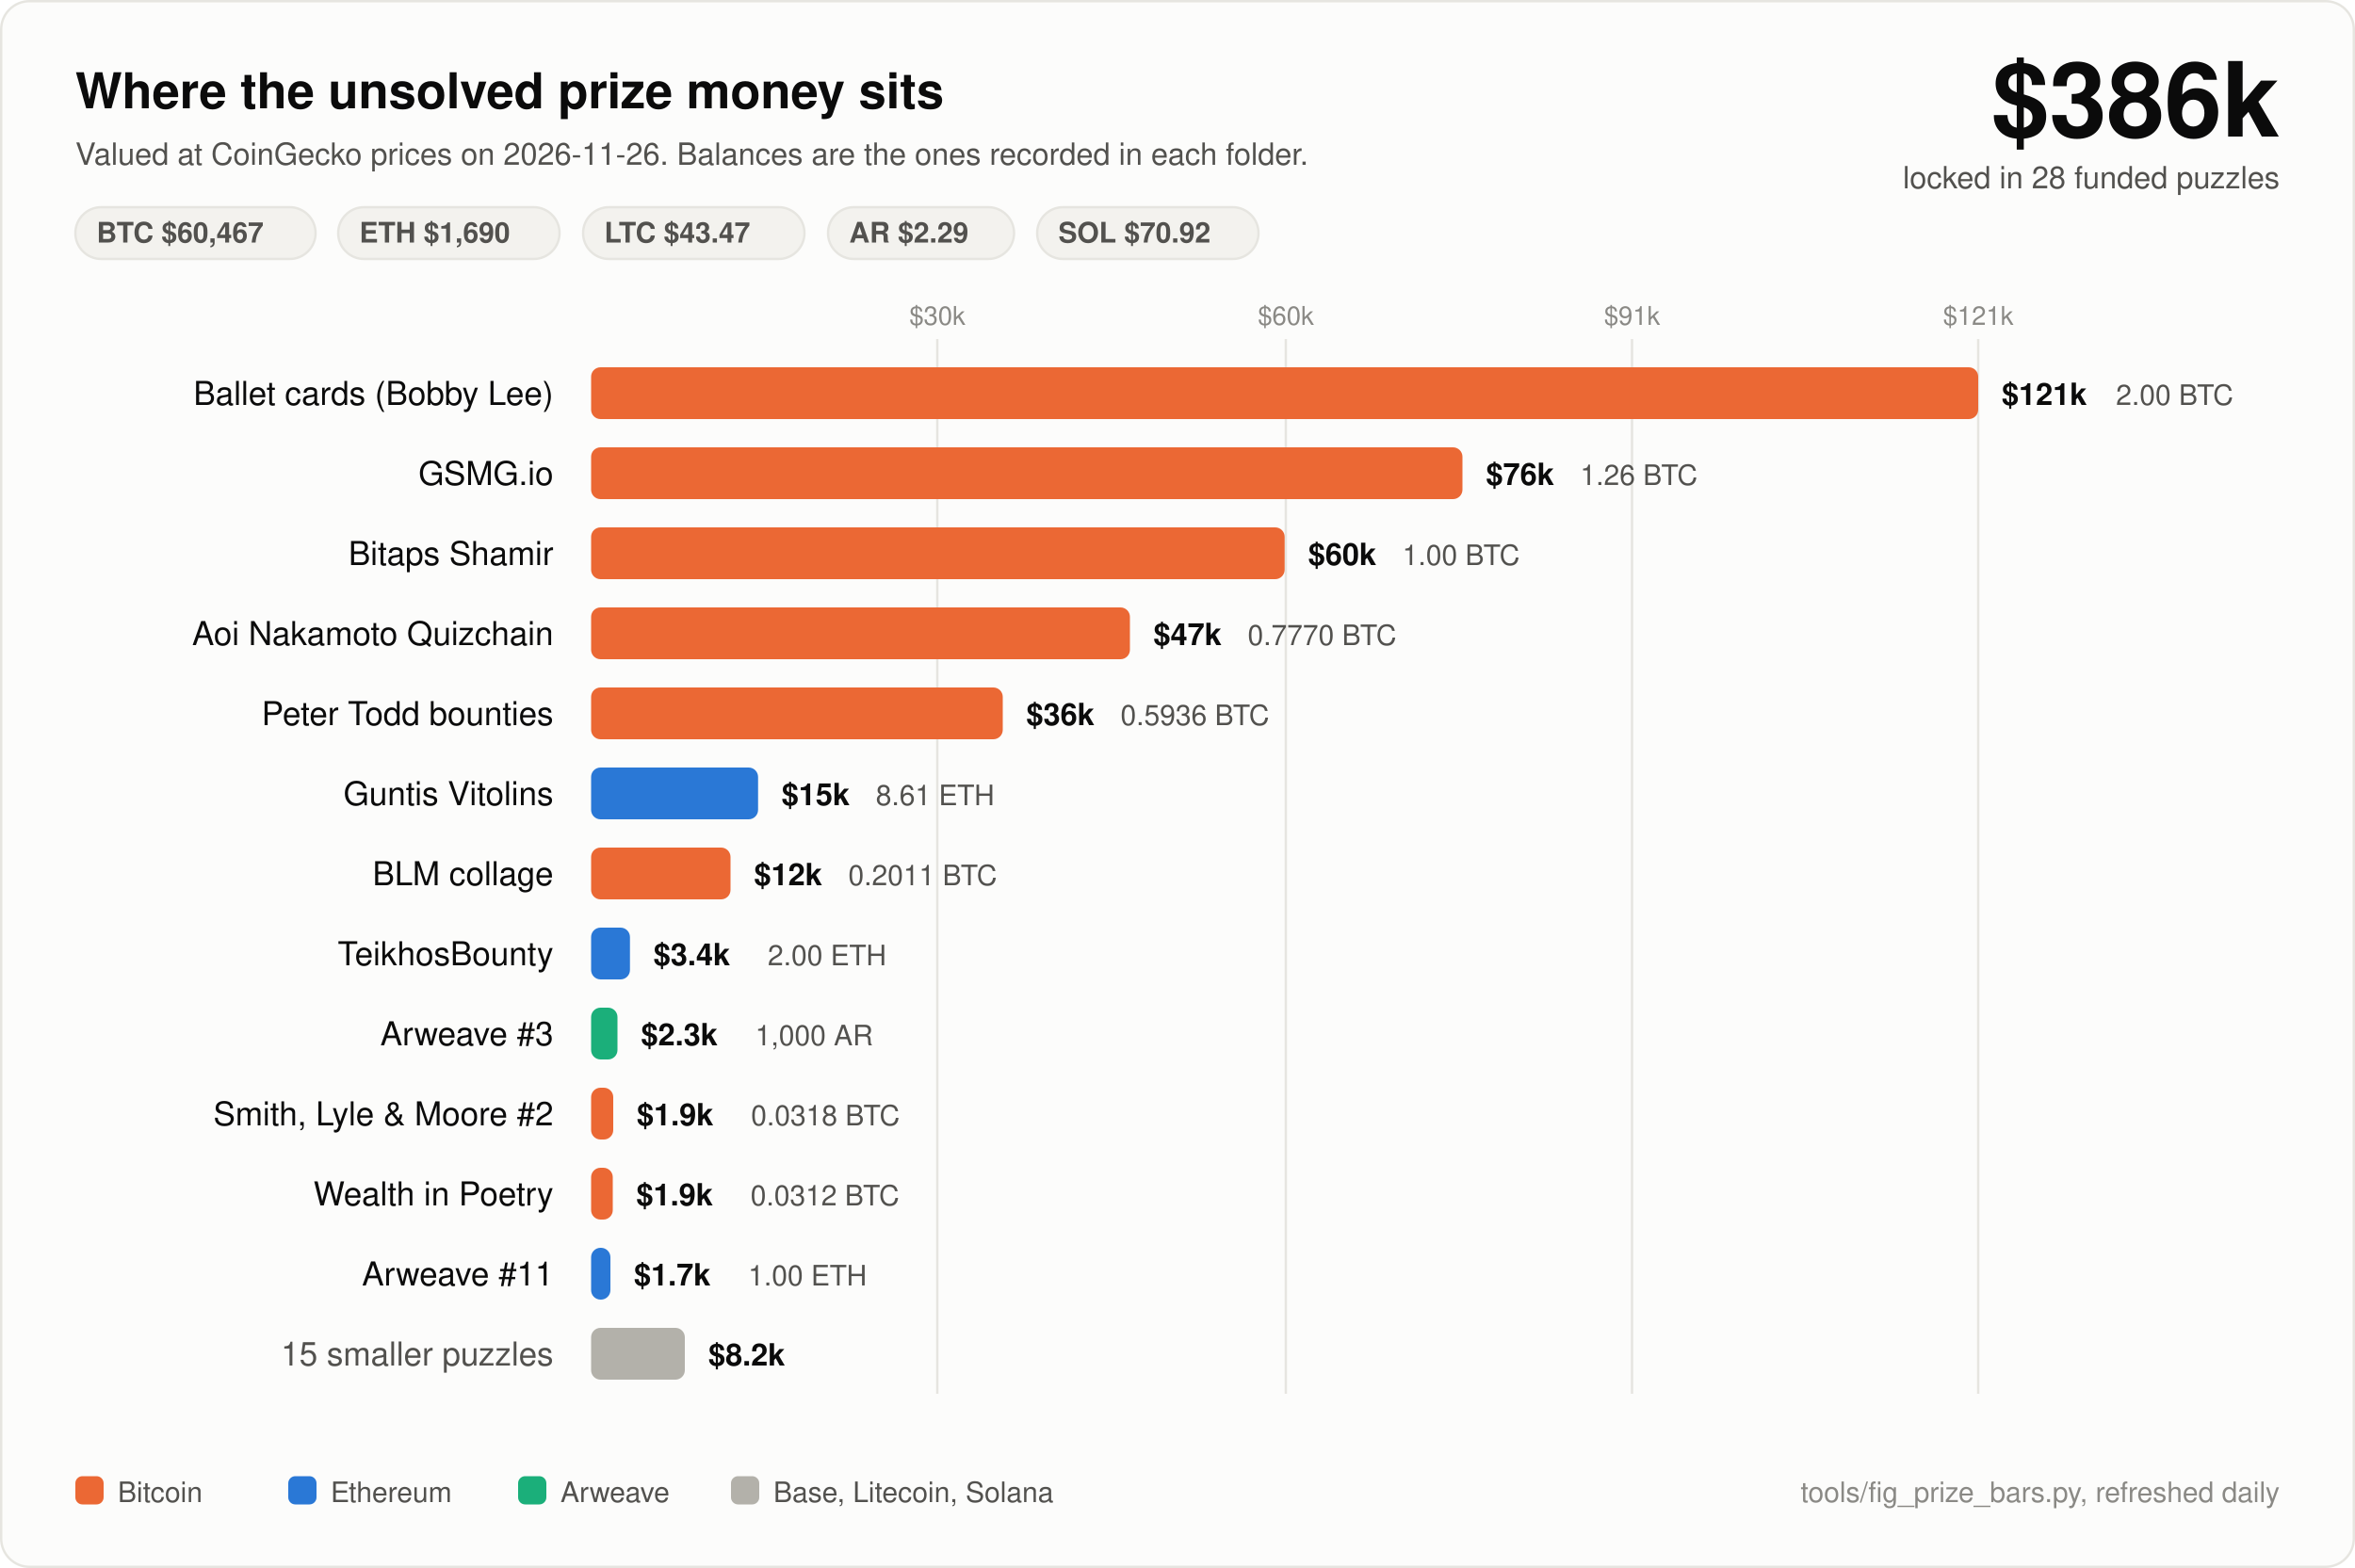
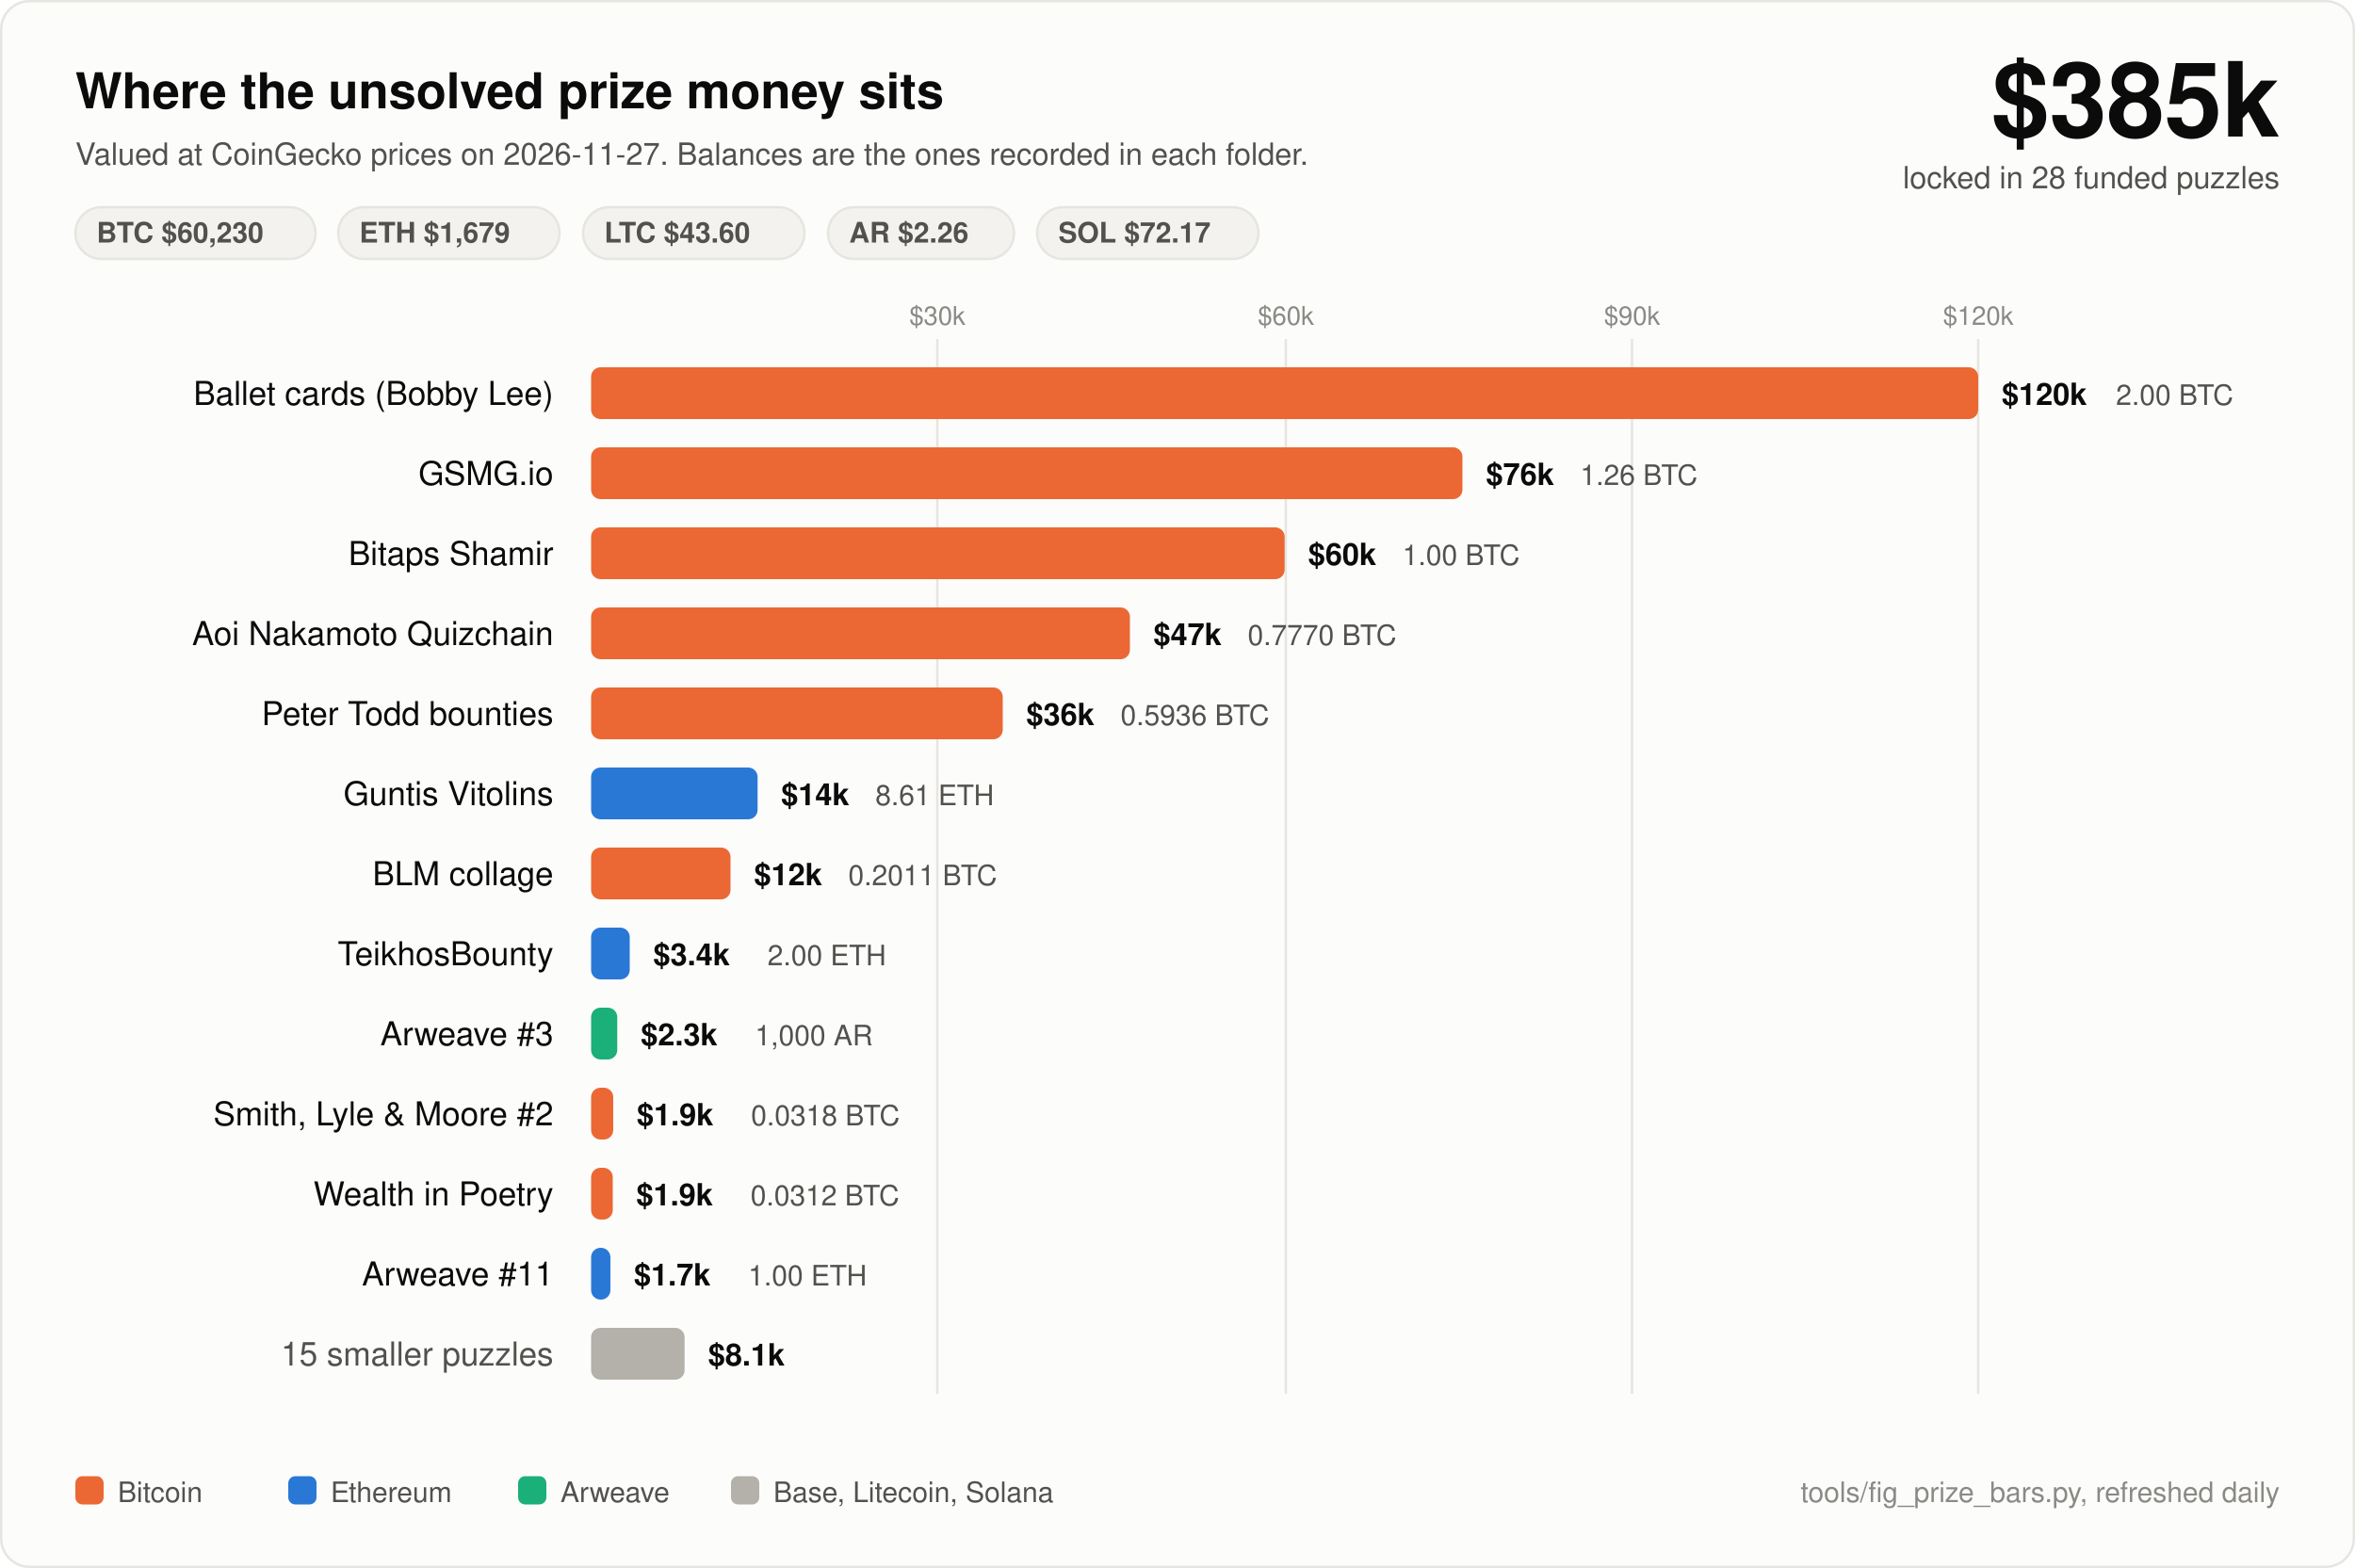
<svg xmlns="http://www.w3.org/2000/svg" width="1000" height="666" viewBox="0 0 1000 666" font-family="ui-sans-serif, -apple-system, Segoe UI, Helvetica, Arial, sans-serif">
  <rect x="0.5" y="0.5" width="999" height="665" rx="12" fill="#fcfcfb" stroke="#e6e5e0" />
  <text x="32" y="46" fill="#0b0b0b" font-size="21" font-weight="700">Where the unsolved prize money sits</text>
-   <text x="32" y="70" fill="#52514e" font-size="13">Valued at CoinGecko prices on 2026-11-26. Balances are the ones recorded in each folder.</text>
-   <text x="968" y="58" fill="#0b0b0b" font-size="44" font-weight="700" text-anchor="end">$386k</text>
+   <text x="32" y="70" fill="#52514e" font-size="13">Valued at CoinGecko prices on 2026-11-27. Balances are the ones recorded in each folder.</text>
+   <text x="968" y="58" fill="#0b0b0b" font-size="44" font-weight="700" text-anchor="end">$385k</text>
  <text x="968" y="80" fill="#52514e" font-size="13" text-anchor="end">locked in 28 funded puzzles</text>
  <rect x="32" y="88" width="102" height="22" rx="11" fill="#f3f2ee" stroke="#e6e5e0" />
-   <text x="41" y="103" fill="#52514e" font-size="12" font-weight="600">BTC $60,467</text>
+   <text x="41" y="103" fill="#52514e" font-size="12" font-weight="600">BTC $60,230</text>
  <rect x="143.6" y="88" width="94" height="22" rx="11" fill="#f3f2ee" stroke="#e6e5e0" />
-   <text x="152.6" y="103" fill="#52514e" font-size="12" font-weight="600">ETH $1,690</text>
+   <text x="152.6" y="103" fill="#52514e" font-size="12" font-weight="600">ETH $1,679</text>
  <rect x="247.6" y="88" width="94" height="22" rx="11" fill="#f3f2ee" stroke="#e6e5e0" />
-   <text x="256.6" y="103" fill="#52514e" font-size="12" font-weight="600">LTC $43.47</text>
+   <text x="256.6" y="103" fill="#52514e" font-size="12" font-weight="600">LTC $43.60</text>
  <rect x="351.6" y="88" width="79" height="22" rx="11" fill="#f3f2ee" stroke="#e6e5e0" />
-   <text x="360.6" y="103" fill="#52514e" font-size="12" font-weight="600">AR $2.29</text>
+   <text x="360.6" y="103" fill="#52514e" font-size="12" font-weight="600">AR $2.26</text>
  <rect x="440.4" y="88" width="94" height="22" rx="11" fill="#f3f2ee" stroke="#e6e5e0" />
-   <text x="449.4" y="103" fill="#52514e" font-size="12" font-weight="600">SOL $70.92</text>
+   <text x="449.4" y="103" fill="#52514e" font-size="12" font-weight="600">SOL $72.17</text>
  <line x1="398" y1="144" x2="398" y2="592" stroke="#e6e5e0" stroke-width="1" />
  <text x="398" y="138" fill="#8a8985" font-size="11" text-anchor="middle">$30k</text>
  <line x1="546" y1="144" x2="546" y2="592" stroke="#e6e5e0" stroke-width="1" />
  <text x="546" y="138" fill="#8a8985" font-size="11" text-anchor="middle">$60k</text>
  <line x1="693" y1="144" x2="693" y2="592" stroke="#e6e5e0" stroke-width="1" />
-   <text x="693" y="138" fill="#8a8985" font-size="11" text-anchor="middle">$91k</text>
+   <text x="693" y="138" fill="#8a8985" font-size="11" text-anchor="middle">$90k</text>
  <line x1="840" y1="144" x2="840" y2="592" stroke="#e6e5e0" stroke-width="1" />
-   <text x="840" y="138" fill="#8a8985" font-size="11" text-anchor="middle">$121k</text>
+   <text x="840" y="138" fill="#8a8985" font-size="11" text-anchor="middle">$120k</text>
  <text x="235" y="172" fill="#0b0b0b" font-size="14" text-anchor="end">Ballet cards (Bobby Lee)</text>
  <rect x="251" y="156" width="589.0" height="22" rx="4" fill="#eb6834" />
-   <text x="850.0" y="172" fill="#0b0b0b" font-size="13" font-weight="600">$121k</text>
+   <text x="850.0" y="172" fill="#0b0b0b" font-size="13" font-weight="600">$120k</text>
  <text x="898.5" y="172" fill="#52514e" font-size="12">2.00 BTC</text>
  <text x="235" y="206" fill="#0b0b0b" font-size="14" text-anchor="end">GSMG.io</text>
  <rect x="251" y="190" width="370.0" height="22" rx="4" fill="#eb6834" />
  <text x="631.0" y="206" fill="#0b0b0b" font-size="13" font-weight="600">$76k</text>
  <text x="671.0" y="206" fill="#52514e" font-size="12">1.26 BTC</text>
  <text x="235" y="240" fill="#0b0b0b" font-size="14" text-anchor="end">Bitaps Shamir</text>
  <rect x="251" y="224" width="294.5" height="22" rx="4" fill="#eb6834" />
  <text x="555.5" y="240" fill="#0b0b0b" font-size="13" font-weight="600">$60k</text>
  <text x="595.5" y="240" fill="#52514e" font-size="12">1.00 BTC</text>
  <text x="235" y="274" fill="#0b0b0b" font-size="14" text-anchor="end">Aoi Nakamoto Quizchain</text>
  <rect x="251" y="258" width="228.8" height="22" rx="4" fill="#eb6834" />
  <text x="489.8" y="274" fill="#0b0b0b" font-size="13" font-weight="600">$47k</text>
  <text x="529.8" y="274" fill="#52514e" font-size="12">0.7770 BTC</text>
  <text x="235" y="308" fill="#0b0b0b" font-size="14" text-anchor="end">Peter Todd bounties</text>
  <rect x="251" y="292" width="174.8" height="22" rx="4" fill="#eb6834" />
  <text x="435.8" y="308" fill="#0b0b0b" font-size="13" font-weight="600">$36k</text>
  <text x="475.8" y="308" fill="#52514e" font-size="12">0.5936 BTC</text>
  <text x="235" y="342" fill="#0b0b0b" font-size="14" text-anchor="end">Guntis Vitolins</text>
-   <rect x="251" y="326" width="70.9" height="22" rx="4" fill="#2a78d6" />
-   <text x="331.9" y="342" fill="#0b0b0b" font-size="13" font-weight="600">$15k</text>
-   <text x="371.9" y="342" fill="#52514e" font-size="12">8.61 ETH</text>
+   <rect x="251" y="326" width="70.7" height="22" rx="4" fill="#2a78d6" />
+   <text x="331.7" y="342" fill="#0b0b0b" font-size="13" font-weight="600">$14k</text>
+   <text x="371.7" y="342" fill="#52514e" font-size="12">8.61 ETH</text>
  <text x="235" y="376" fill="#0b0b0b" font-size="14" text-anchor="end">BLM collage</text>
  <rect x="251" y="360" width="59.2" height="22" rx="4" fill="#eb6834" />
  <text x="320.2" y="376" fill="#0b0b0b" font-size="13" font-weight="600">$12k</text>
  <text x="360.2" y="376" fill="#52514e" font-size="12">0.2011 BTC</text>
  <text x="235" y="410" fill="#0b0b0b" font-size="14" text-anchor="end">TeikhosBounty</text>
-   <rect x="251" y="394" width="16.5" height="22" rx="4" fill="#2a78d6" />
-   <text x="277.5" y="410" fill="#0b0b0b" font-size="13" font-weight="600">$3.4k</text>
-   <text x="326.0" y="410" fill="#52514e" font-size="12">2.00 ETH</text>
+   <rect x="251" y="394" width="16.4" height="22" rx="4" fill="#2a78d6" />
+   <text x="277.4" y="410" fill="#0b0b0b" font-size="13" font-weight="600">$3.4k</text>
+   <text x="325.9" y="410" fill="#52514e" font-size="12">2.00 ETH</text>
  <text x="235" y="444" fill="#0b0b0b" font-size="14" text-anchor="end">Arweave #3</text>
-   <rect x="251" y="428" width="11.2" height="22" rx="4" fill="#1baf7a" />
-   <text x="272.2" y="444" fill="#0b0b0b" font-size="13" font-weight="600">$2.3k</text>
-   <text x="320.7" y="444" fill="#52514e" font-size="12">1,000 AR</text>
+   <rect x="251" y="428" width="11.1" height="22" rx="4" fill="#1baf7a" />
+   <text x="272.1" y="444" fill="#0b0b0b" font-size="13" font-weight="600">$2.3k</text>
+   <text x="320.6" y="444" fill="#52514e" font-size="12">1,000 AR</text>
  <text x="235" y="478" fill="#0b0b0b" font-size="14" text-anchor="end">Smith, Lyle &amp; Moore #2</text>
  <rect x="251" y="462" width="9.4" height="22" rx="4" fill="#eb6834" />
  <text x="270.4" y="478" fill="#0b0b0b" font-size="13" font-weight="600">$1.9k</text>
  <text x="318.9" y="478" fill="#52514e" font-size="12">0.0318 BTC</text>
  <text x="235" y="512" fill="#0b0b0b" font-size="14" text-anchor="end">Wealth in Poetry</text>
  <rect x="251" y="496" width="9.2" height="22" rx="4" fill="#eb6834" />
  <text x="270.2" y="512" fill="#0b0b0b" font-size="13" font-weight="600">$1.9k</text>
  <text x="318.7" y="512" fill="#52514e" font-size="12">0.0312 BTC</text>
  <text x="235" y="546" fill="#0b0b0b" font-size="14" text-anchor="end">Arweave #11</text>
  <rect x="251" y="530" width="8.2" height="22" rx="4" fill="#2a78d6" />
  <text x="269.2" y="546" fill="#0b0b0b" font-size="13" font-weight="600">$1.7k</text>
  <text x="317.7" y="546" fill="#52514e" font-size="12">1.00 ETH</text>
  <text x="235" y="580" fill="#52514e" font-size="14" text-anchor="end">15 smaller puzzles</text>
-   <rect x="251" y="564" width="39.8" height="22" rx="4" fill="#b3b1aa" />
-   <text x="300.8" y="580" fill="#0b0b0b" font-size="13" font-weight="600">$8.2k</text>
+   <rect x="251" y="564" width="39.7" height="22" rx="4" fill="#b3b1aa" />
+   <text x="300.7" y="580" fill="#0b0b0b" font-size="13" font-weight="600">$8.1k</text>
  <rect x="32" y="627" width="12" height="12" rx="3" fill="#eb6834" />
  <text x="50" y="638" fill="#52514e" font-size="12">Bitcoin</text>
  <rect x="122.4" y="627" width="12" height="12" rx="3" fill="#2a78d6" />
  <text x="140.4" y="638" fill="#52514e" font-size="12">Ethereum</text>
  <rect x="220.0" y="627" width="12" height="12" rx="3" fill="#1baf7a" />
  <text x="238.0" y="638" fill="#52514e" font-size="12">Arweave</text>
  <rect x="310.4" y="627" width="12" height="12" rx="3" fill="#b3b1aa" />
  <text x="328.4" y="638" fill="#52514e" font-size="12">Base, Litecoin, Solana</text>
  <text x="968" y="638" fill="#8a8985" font-size="12" text-anchor="end">tools/fig_prize_bars.py, refreshed daily</text>
</svg>
